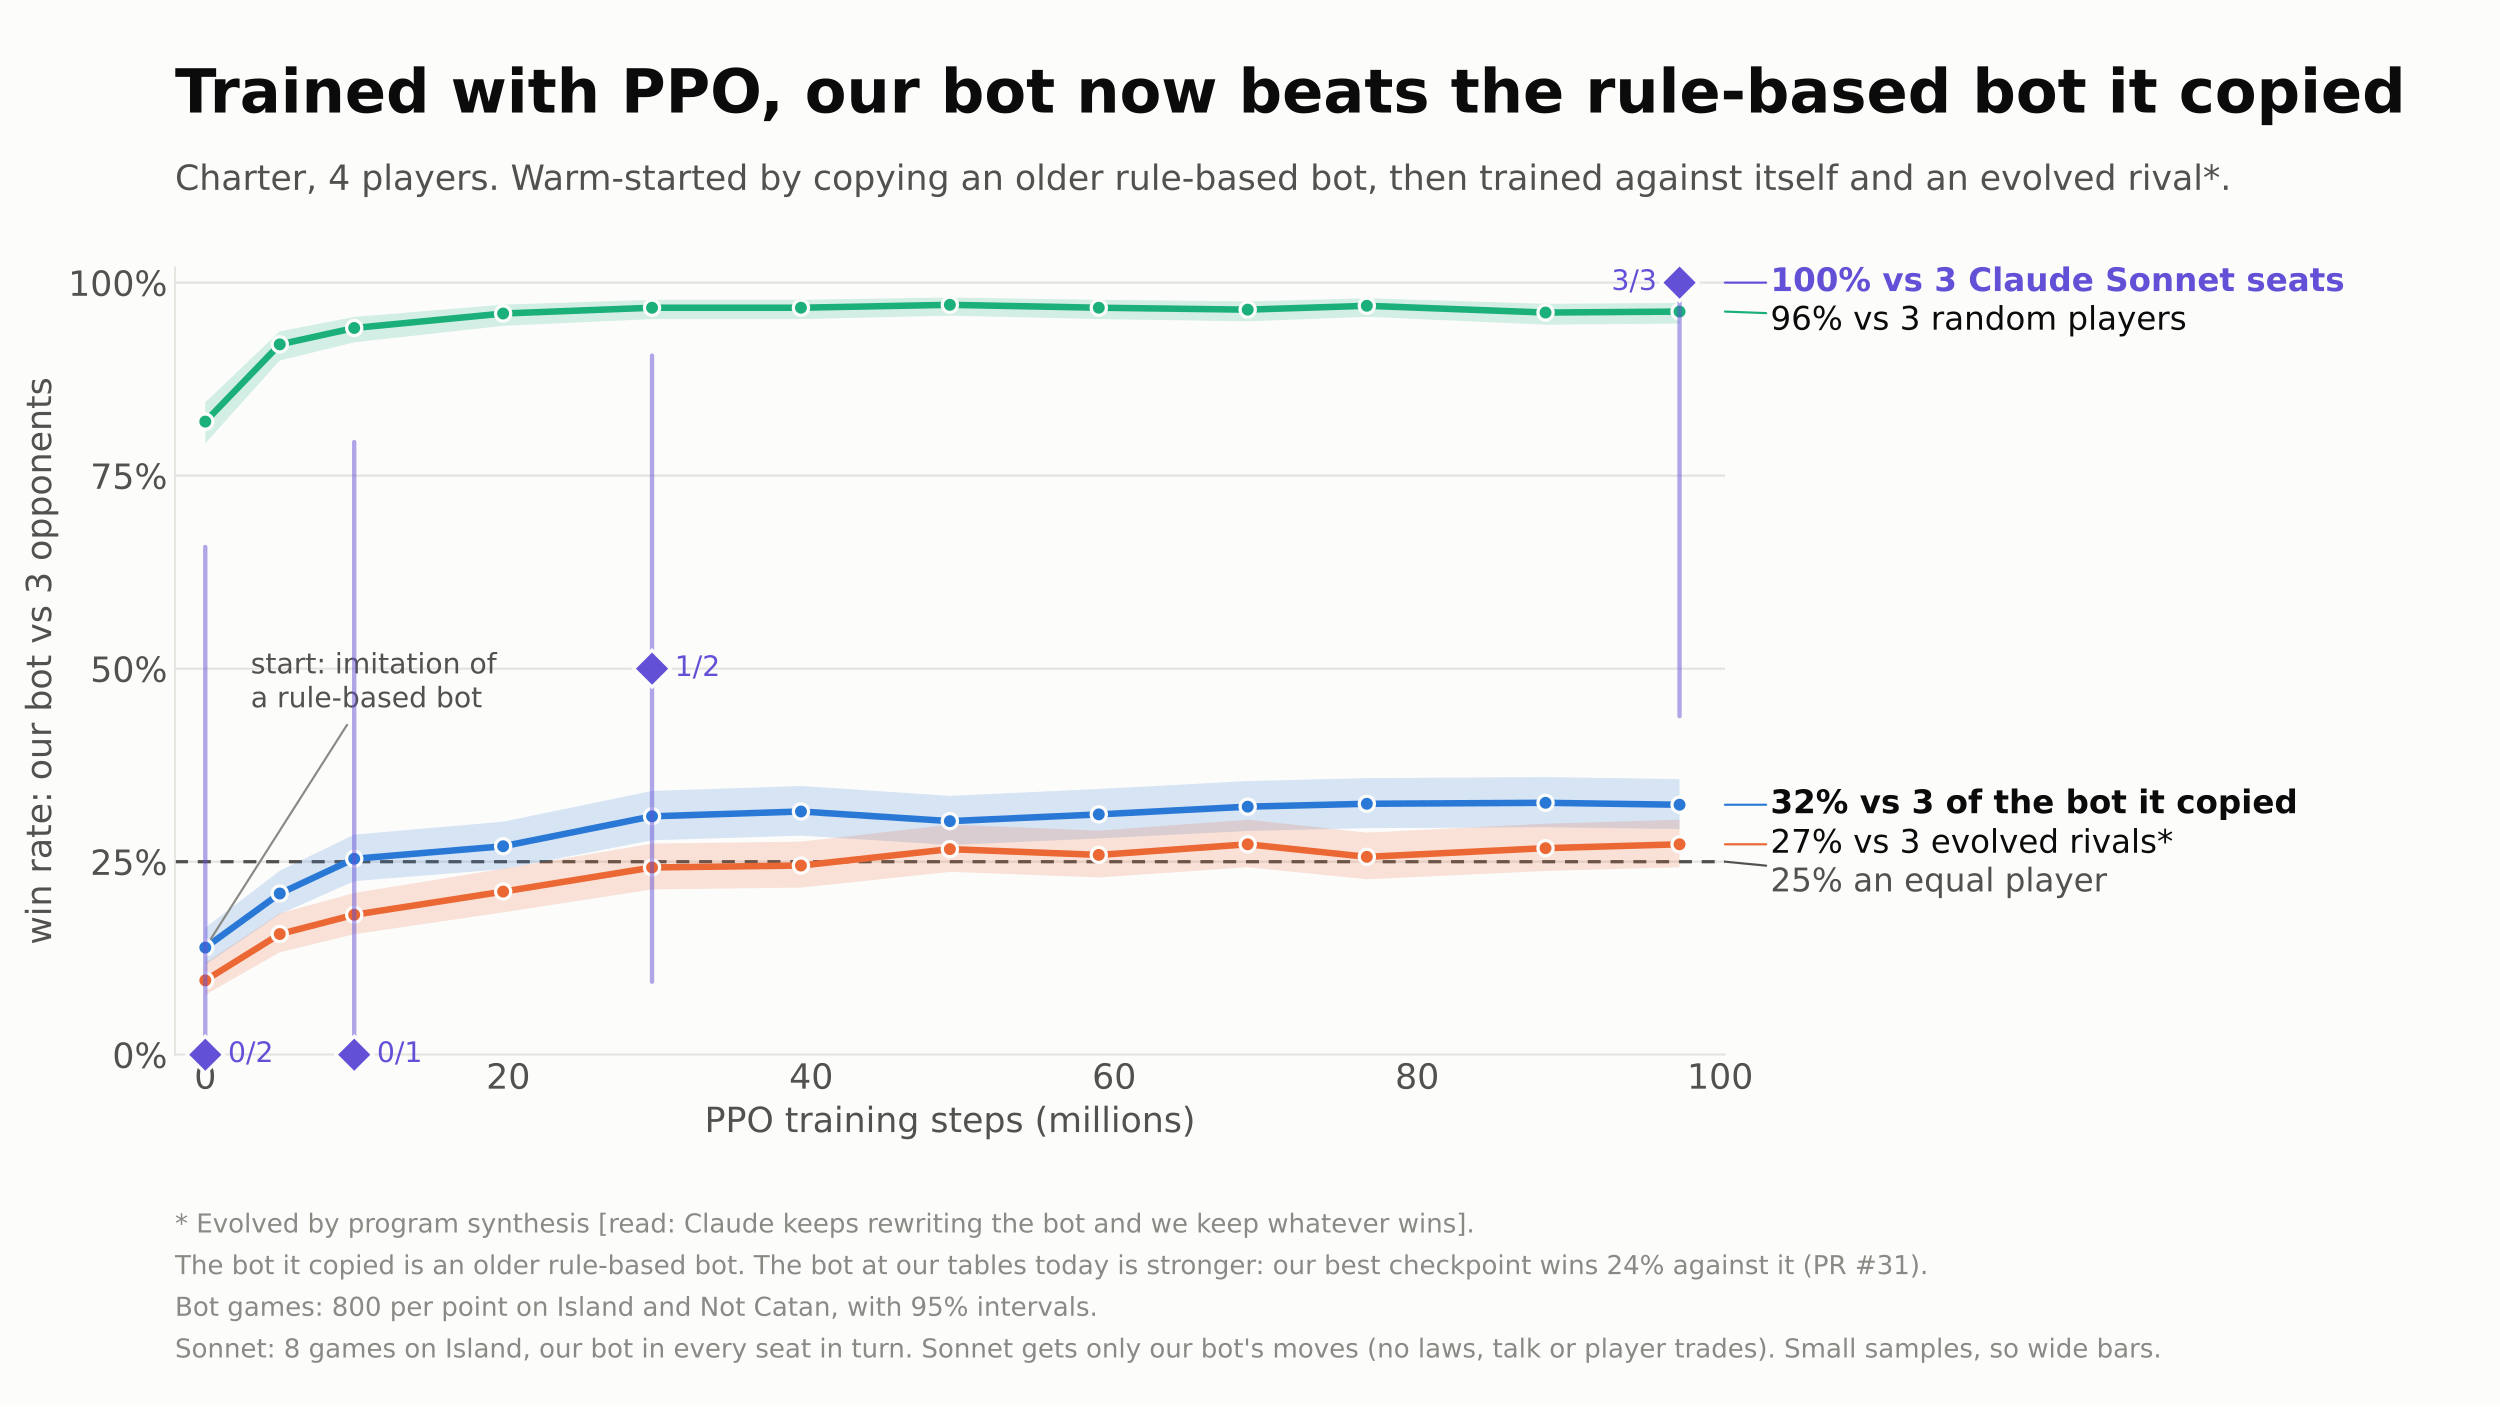
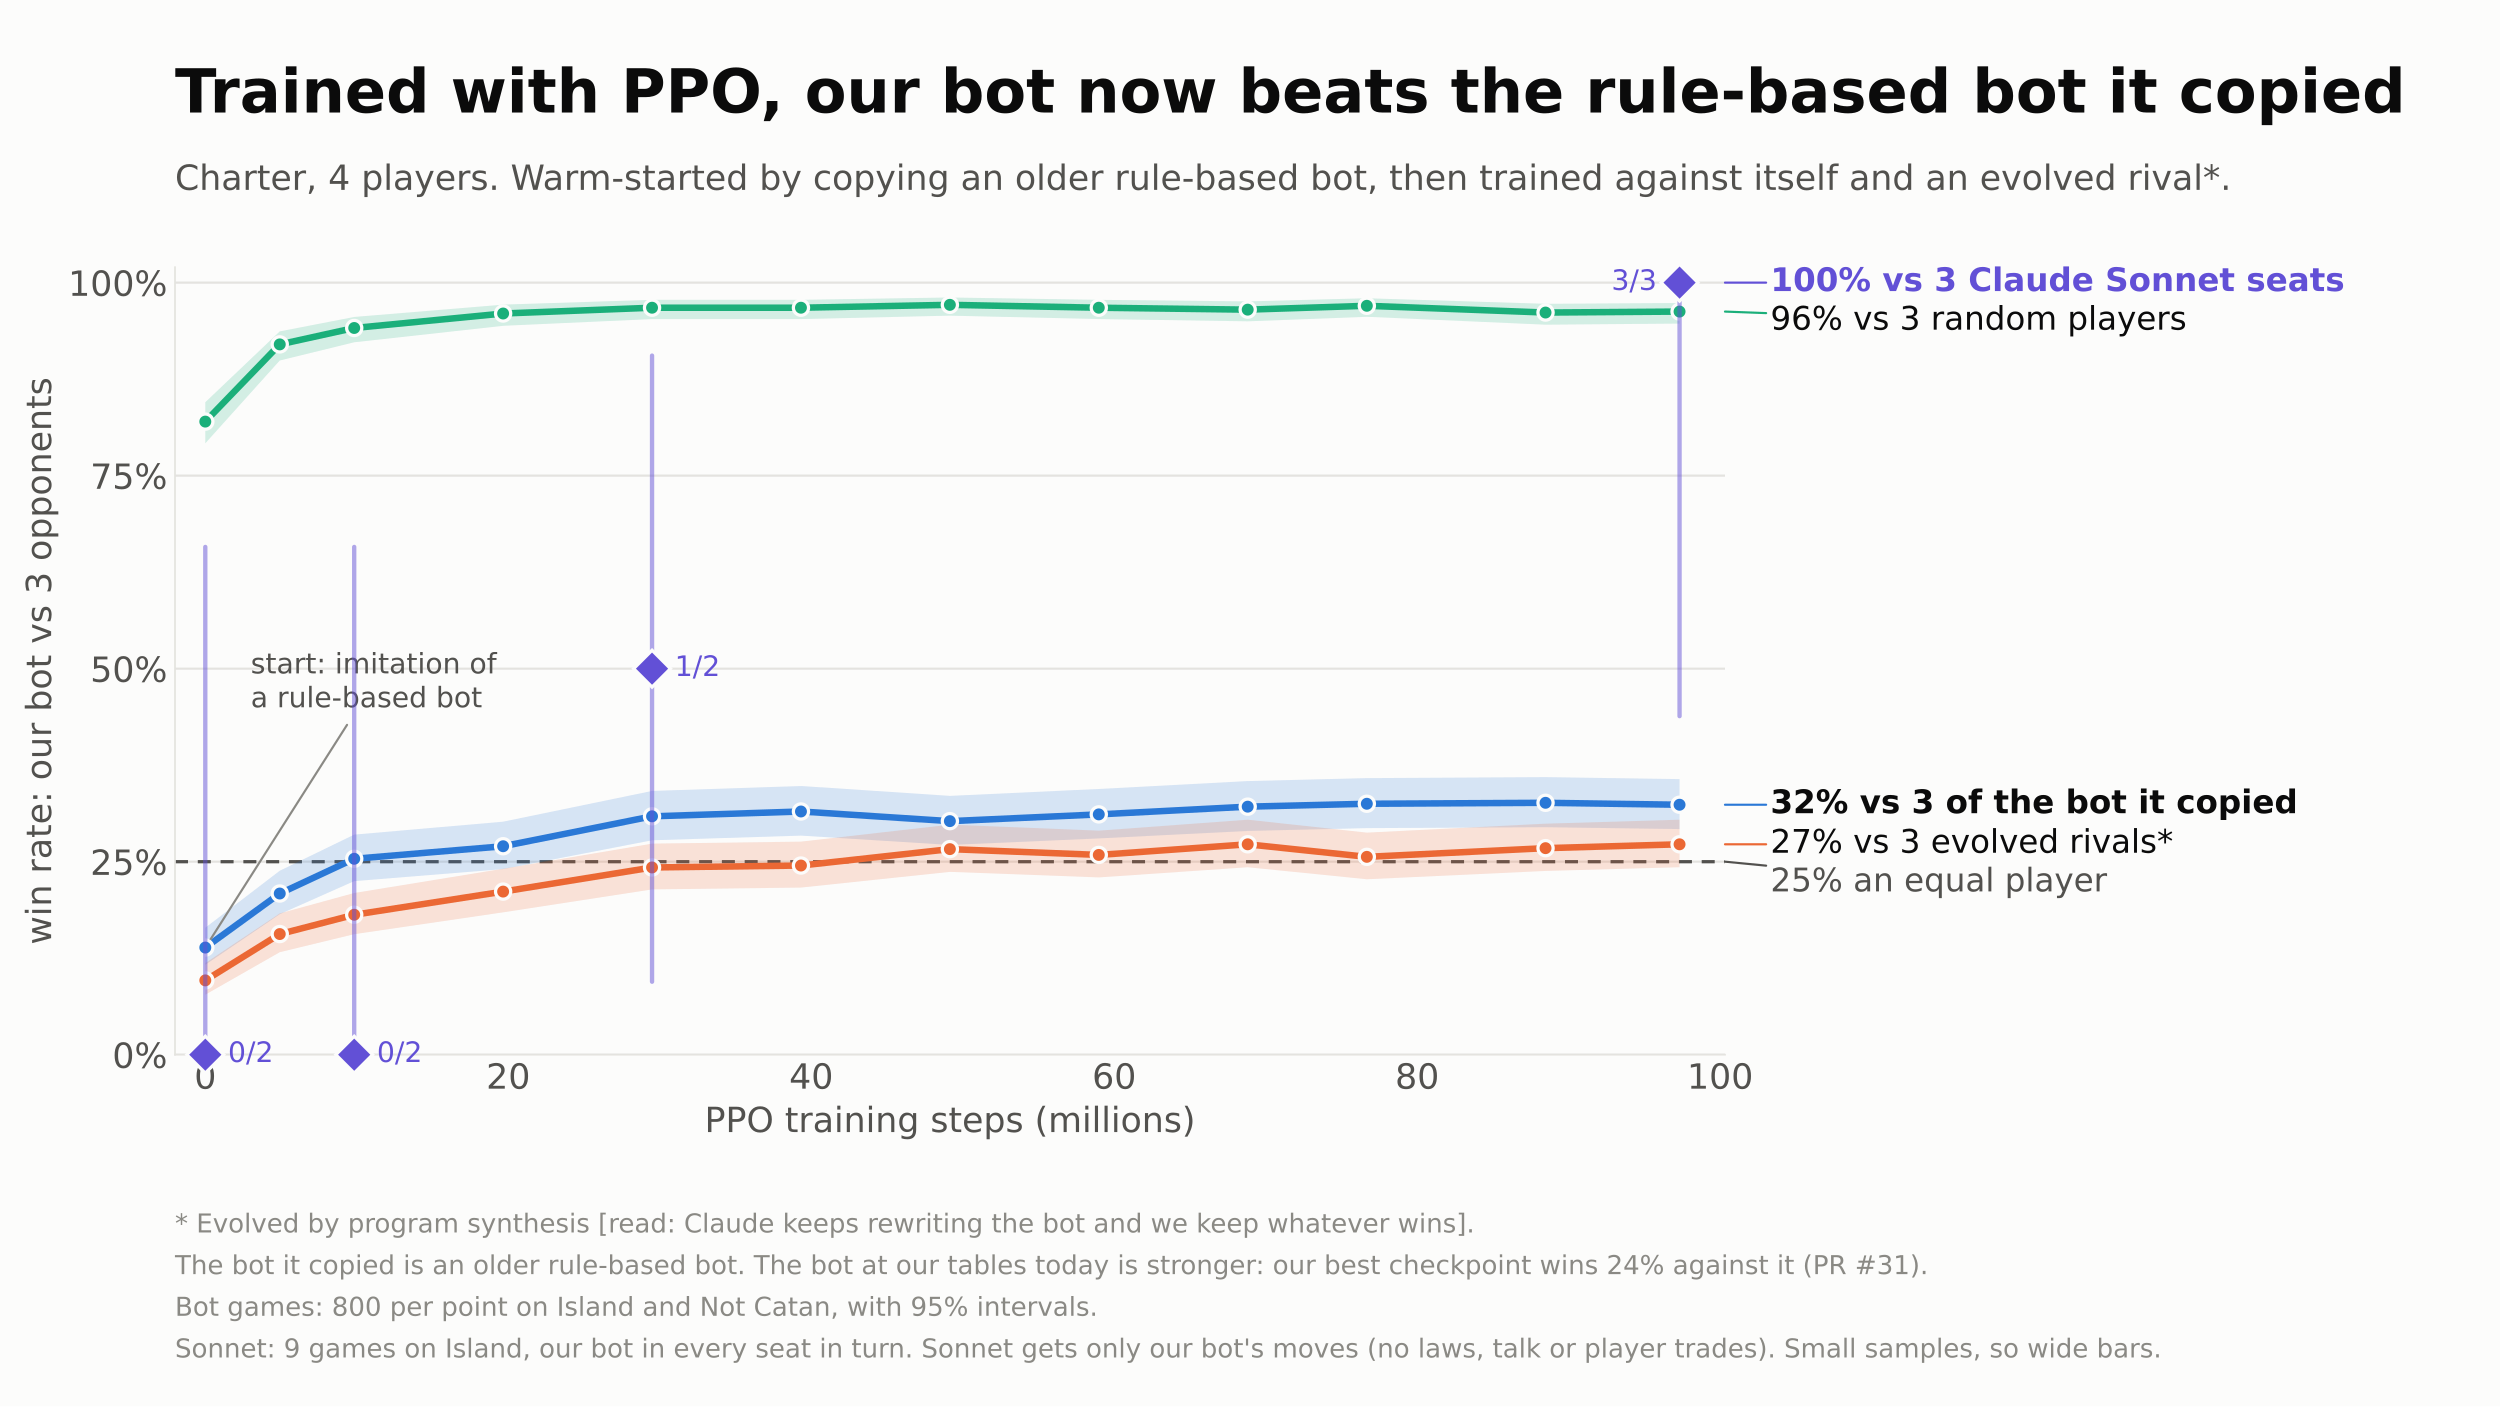
<svg xmlns="http://www.w3.org/2000/svg" xmlns:xlink="http://www.w3.org/1999/xlink" width="1152pt" height="648pt" viewBox="0 0 1152 648" version="1.1">
  <defs>
    <style type="text/css">*{stroke-linejoin: round; stroke-linecap: butt}</style>
  </defs>
  <g id="figure_1">
    <g id="patch_1">
      <path d="M 0 648  L 1152 648  L 1152 0  L 0 0  z " style="fill: #fcfcfb" />
    </g>
    <g id="axes_1">
      <g id="patch_2">
        <path d="M 80.64 486  L 794.88 486  L 794.88 123.12  L 80.64 123.12  z " style="fill: #fcfcfb" />
      </g>
      <g id="matplotlib.axis_1">
        <g id="xtick_1">
          <g id="line2d_1" />
          <g id="text_1">
            <text style="font-size: 16px; font-family: 'DejaVu Sans'; text-anchor: middle; fill: #52514e" x="94.601" y="501.656" transform="rotate(-0 94.60078 501.6562)">0</text>
          </g>
        </g>
        <g id="xtick_2">
          <g id="line2d_2" />
          <g id="text_2">
            <text style="font-size: 16px; font-family: 'DejaVu Sans'; text-anchor: middle; fill: #52514e" x="234.209" y="501.656" transform="rotate(-0 234.2085 501.6562)">20</text>
          </g>
        </g>
        <g id="xtick_3">
          <g id="line2d_3" />
          <g id="text_3">
            <text style="font-size: 16px; font-family: 'DejaVu Sans'; text-anchor: middle; fill: #52514e" x="373.816" y="501.656" transform="rotate(-0 373.8163 501.6562)">40</text>
          </g>
        </g>
        <g id="xtick_4">
          <g id="line2d_4" />
          <g id="text_4">
            <text style="font-size: 16px; font-family: 'DejaVu Sans'; text-anchor: middle; fill: #52514e" x="513.424" y="501.656" transform="rotate(-0 513.4241 501.6562)">60</text>
          </g>
        </g>
        <g id="xtick_5">
          <g id="line2d_5" />
          <g id="text_5">
            <text style="font-size: 16px; font-family: 'DejaVu Sans'; text-anchor: middle; fill: #52514e" x="653.032" y="501.656" transform="rotate(-0 653.0318 501.6562)">80</text>
          </g>
        </g>
        <g id="xtick_6">
          <g id="line2d_6" />
          <g id="text_6">
            <text style="font-size: 16px; font-family: 'DejaVu Sans'; text-anchor: middle; fill: #52514e" x="792.64" y="501.656" transform="rotate(-0 792.6396 501.6562)">100</text>
          </g>
        </g>
        <g id="text_7">
          <text style="font-size: 16px; font-family: 'DejaVu Sans'; text-anchor: middle; fill: #52514e" x="437.76" y="521.658" transform="rotate(-0 437.76 521.6575)">PPO training steps (millions)</text>
        </g>
      </g>
      <g id="matplotlib.axis_2">
        <g id="ytick_1">
          <g id="line2d_7">
-             <path d="M 80.64 486  L 794.88 486  " clip-path="url(#p520f664ef1)" style="fill: none; stroke: #e4e3df; stroke-linecap: square" />
+             <path d="M 80.64 486  L 794.88 486  " clip-path="url(#p7cca41aaae)" style="fill: none; stroke: #e4e3df; stroke-linecap: square" />
          </g>
          <g id="line2d_8" />
          <g id="text_8">
            <text style="font-size: 16px; font-family: 'DejaVu Sans'; text-anchor: end; fill: #52514e" x="77.14" y="492.078" transform="rotate(-0 77.14 492.0781)">0%</text>
          </g>
        </g>
        <g id="ytick_2">
          <g id="line2d_9">
-             <path d="M 80.64 397.059  L 794.88 397.059  " clip-path="url(#p520f664ef1)" style="fill: none; stroke: #e4e3df; stroke-linecap: square" />
+             <path d="M 80.64 397.059  L 794.88 397.059  " clip-path="url(#p7cca41aaae)" style="fill: none; stroke: #e4e3df; stroke-linecap: square" />
          </g>
          <g id="line2d_10" />
          <g id="text_9">
            <text style="font-size: 16px; font-family: 'DejaVu Sans'; text-anchor: end; fill: #52514e" x="77.14" y="403.137" transform="rotate(-0 77.14 403.1369)">25%</text>
          </g>
        </g>
        <g id="ytick_3">
          <g id="line2d_11">
-             <path d="M 80.64 308.118  L 794.88 308.118  " clip-path="url(#p520f664ef1)" style="fill: none; stroke: #e4e3df; stroke-linecap: square" />
+             <path d="M 80.64 308.118  L 794.88 308.118  " clip-path="url(#p7cca41aaae)" style="fill: none; stroke: #e4e3df; stroke-linecap: square" />
          </g>
          <g id="line2d_12" />
          <g id="text_10">
            <text style="font-size: 16px; font-family: 'DejaVu Sans'; text-anchor: end; fill: #52514e" x="77.14" y="314.196" transform="rotate(-0 77.14 314.1958)">50%</text>
          </g>
        </g>
        <g id="ytick_4">
          <g id="line2d_13">
-             <path d="M 80.64 219.176  L 794.88 219.176  " clip-path="url(#p520f664ef1)" style="fill: none; stroke: #e4e3df; stroke-linecap: square" />
+             <path d="M 80.64 219.176  L 794.88 219.176  " clip-path="url(#p7cca41aaae)" style="fill: none; stroke: #e4e3df; stroke-linecap: square" />
          </g>
          <g id="line2d_14" />
          <g id="text_11">
            <text style="font-size: 16px; font-family: 'DejaVu Sans'; text-anchor: end; fill: #52514e" x="77.14" y="225.255" transform="rotate(-0 77.14 225.2546)">75%</text>
          </g>
        </g>
        <g id="ytick_5">
          <g id="line2d_15">
-             <path d="M 80.64 130.235  L 794.88 130.235  " clip-path="url(#p520f664ef1)" style="fill: none; stroke: #e4e3df; stroke-linecap: square" />
+             <path d="M 80.64 130.235  L 794.88 130.235  " clip-path="url(#p7cca41aaae)" style="fill: none; stroke: #e4e3df; stroke-linecap: square" />
          </g>
          <g id="line2d_16" />
          <g id="text_12">
            <text style="font-size: 16px; font-family: 'DejaVu Sans'; text-anchor: end; fill: #52514e" x="77.14" y="136.313" transform="rotate(-0 77.14 136.3134)">100%</text>
          </g>
        </g>
        <g id="text_13">
          <text style="font-size: 16px; font-family: 'DejaVu Sans'; text-anchor: middle; fill: #52514e" x="23.554" y="304.56" transform="rotate(-90 23.55375 304.56)">win rate: our bot vs 3 opponents</text>
        </g>
      </g>
      <g id="line2d_17">
-         <path d="M 80.64 397.059  L 794.88 397.059  " clip-path="url(#p520f664ef1)" style="fill: none; stroke-dasharray: 6,4.5; stroke-dashoffset: 0; stroke: #52514e; stroke-width: 1.5" />
+         <path d="M 80.64 397.059  L 794.88 397.059  " clip-path="url(#p7cca41aaae)" style="fill: none; stroke-dasharray: 6,4.5; stroke-dashoffset: 0; stroke: #52514e; stroke-width: 1.5" />
      </g>
      <g id="FillBetweenPolyCollection_1">
        <defs>
-           <path id="m80e993be1d" d="M 94.601 -462.647  L 94.601 -443.719  L 128.911 -481.879  L 163.221 -490.281  L 231.841 -497.87  L 300.461 -500.975  L 369.081 -500.975  L 437.701 -502.548  L 506.321 -500.975  L 574.941 -499.934  L 629.837 -502.022  L 712.181 -498.384  L 773.939 -498.899  L 773.939 -508.375  L 773.939 -508.375  L 712.181 -508.006  L 629.837 -510.564  L 574.941 -509.111  L 506.321 -509.84  L 437.701 -510.922  L 369.081 -509.84  L 300.461 -509.84  L 231.841 -507.635  L 163.221 -501.945  L 128.911 -495.3  L 94.601 -462.647  z " />
-         </defs>
-         <g clip-path="url(#p520f664ef1)">
-           <use xlink:href="#m80e993be1d" x="0" y="648" style="fill: #1baf7a; fill-opacity: 0.18" />
+           <path id="m773bf67ae4" d="M 94.601 -462.647  L 94.601 -443.719  L 128.911 -481.879  L 163.221 -490.281  L 231.841 -497.87  L 300.461 -500.975  L 369.081 -500.975  L 437.701 -502.548  L 506.321 -500.975  L 574.941 -499.934  L 629.837 -502.022  L 712.181 -498.384  L 773.939 -498.899  L 773.939 -508.375  L 773.939 -508.375  L 712.181 -508.006  L 629.837 -510.564  L 574.941 -509.111  L 506.321 -509.84  L 437.701 -510.922  L 369.081 -509.84  L 300.461 -509.84  L 231.841 -507.635  L 163.221 -501.945  L 128.911 -495.3  L 94.601 -462.647  z " />
+         </defs>
+         <g clip-path="url(#p7cca41aaae)">
+           <use xlink:href="#m773bf67ae4" x="0" y="648" style="fill: #1baf7a; fill-opacity: 0.18" />
        </g>
      </g>
      <g id="FillBetweenPolyCollection_2">
        <defs>
-           <path id="ma8aad7db4c" d="M 94.601 -220.501  L 94.601 -203.453  L 128.911 -226.753  L 163.221 -241.983  L 231.841 -247.522  L 300.461 -260.801  L 369.081 -262.952  L 437.701 -258.652  L 506.321 -261.661  L 574.941 -265.105  L 629.837 -266.398  L 712.181 -266.829  L 773.939 -265.967  L 773.939 -288.99  L 773.939 -288.99  L 712.181 -289.898  L 629.837 -289.444  L 574.941 -288.082  L 506.321 -284.444  L 437.701 -281.257  L 369.081 -285.809  L 300.461 -283.534  L 231.841 -269.373  L 163.221 -263.405  L 128.911 -246.769  L 94.601 -220.501  z " />
-         </defs>
-         <g clip-path="url(#p520f664ef1)">
-           <use xlink:href="#ma8aad7db4c" x="0" y="648" style="fill: #2a78d6; fill-opacity: 0.18" />
+           <path id="m5f8aae32ba" d="M 94.601 -220.501  L 94.601 -203.453  L 128.911 -226.753  L 163.221 -241.983  L 231.841 -247.522  L 300.461 -260.801  L 369.081 -262.952  L 437.701 -258.652  L 506.321 -261.661  L 574.941 -265.105  L 629.837 -266.398  L 712.181 -266.829  L 773.939 -265.967  L 773.939 -288.99  L 773.939 -288.99  L 712.181 -289.898  L 629.837 -289.444  L 574.941 -288.082  L 506.321 -284.444  L 437.701 -281.257  L 369.081 -285.809  L 300.461 -283.534  L 231.841 -269.373  L 163.221 -263.405  L 128.911 -246.769  L 94.601 -220.501  z " />
+         </defs>
+         <g clip-path="url(#p7cca41aaae)">
+           <use xlink:href="#m5f8aae32ba" x="0" y="648" style="fill: #2a78d6; fill-opacity: 0.18" />
        </g>
      </g>
      <g id="FillBetweenPolyCollection_3">
        <defs>
-           <path id="m92c21bb47c" d="M 94.601 -204.215  L 94.601 -189.643  L 128.911 -209.224  L 163.221 -217.534  L 231.841 -227.595  L 300.461 -238.161  L 369.081 -239.009  L 437.701 -246.242  L 506.321 -243.685  L 574.941 -248.375  L 629.837 -242.834  L 712.181 -246.668  L 773.939 -248.375  L 773.939 -270.29  L 773.939 -270.29  L 712.181 -268.456  L 629.837 -264.324  L 574.941 -270.29  L 506.321 -265.243  L 437.701 -267.998  L 369.081 -260.182  L 300.461 -259.261  L 231.841 -247.697  L 163.221 -236.514  L 128.911 -227.122  L 94.601 -204.215  z " />
-         </defs>
-         <g clip-path="url(#p520f664ef1)">
-           <use xlink:href="#m92c21bb47c" x="0" y="648" style="fill: #eb6834; fill-opacity: 0.18" />
+           <path id="m97111e1642" d="M 94.601 -204.215  L 94.601 -189.643  L 128.911 -209.224  L 163.221 -217.534  L 231.841 -227.595  L 300.461 -238.161  L 369.081 -239.009  L 437.701 -246.242  L 506.321 -243.685  L 574.941 -248.375  L 629.837 -242.834  L 712.181 -246.668  L 773.939 -248.375  L 773.939 -270.29  L 773.939 -270.29  L 712.181 -268.456  L 629.837 -264.324  L 574.941 -270.29  L 506.321 -265.243  L 437.701 -267.998  L 369.081 -260.182  L 300.461 -259.261  L 231.841 -247.697  L 163.221 -236.514  L 128.911 -227.122  L 94.601 -204.215  z " />
+         </defs>
+         <g clip-path="url(#p7cca41aaae)">
+           <use xlink:href="#m97111e1642" x="0" y="648" style="fill: #eb6834; fill-opacity: 0.18" />
        </g>
      </g>
      <g id="patch_3">
        <path d="M 80.64 486  L 80.64 123.12  " style="fill: none; stroke: #e4e3df; stroke-width: 0.8; stroke-linejoin: miter; stroke-linecap: square" />
      </g>
      <g id="patch_4">
        <path d="M 80.64 486  L 794.88 486  " style="fill: none; stroke: #e4e3df; stroke-width: 0.8; stroke-linejoin: miter; stroke-linecap: square" />
      </g>
      <g id="line2d_18">
-         <path d="M 94.601 194.273  L 128.911 158.696  L 163.221 151.136  L 231.841 144.466  L 300.461 141.798  L 369.081 141.798  L 437.701 140.464  L 506.321 141.798  L 574.941 142.687  L 629.837 140.908  L 712.181 144.021  L 773.939 143.576  " clip-path="url(#p520f664ef1)" style="fill: none; stroke: #1baf7a; stroke-width: 3; stroke-linecap: round" />
+         <path d="M 94.601 194.273  L 128.911 158.696  L 163.221 151.136  L 231.841 144.466  L 300.461 141.798  L 369.081 141.798  L 437.701 140.464  L 506.321 141.798  L 574.941 142.687  L 629.837 140.908  L 712.181 144.021  L 773.939 143.576  " clip-path="url(#p7cca41aaae)" style="fill: none; stroke: #1baf7a; stroke-width: 3; stroke-linecap: round" />
      </g>
      <g id="line2d_19">
-         <path d="M 94.601 436.638  L 128.911 411.734  L 163.221 395.725  L 231.841 389.944  L 300.461 376.158  L 369.081 373.934  L 437.701 378.381  L 506.321 375.268  L 574.941 371.711  L 629.837 370.376  L 712.181 369.932  L 773.939 370.821  " clip-path="url(#p520f664ef1)" style="fill: none; stroke: #2a78d6; stroke-width: 3; stroke-linecap: round" />
+         <path d="M 94.601 436.638  L 128.911 411.734  L 163.221 395.725  L 231.841 389.944  L 300.461 376.158  L 369.081 373.934  L 437.701 378.381  L 506.321 375.268  L 574.941 371.711  L 629.837 370.376  L 712.181 369.932  L 773.939 370.821  " clip-path="url(#p7cca41aaae)" style="fill: none; stroke: #2a78d6; stroke-width: 3; stroke-linecap: round" />
      </g>
      <g id="line2d_20">
-         <path d="M 94.601 451.758  L 128.911 430.412  L 163.221 421.518  L 231.841 410.845  L 300.461 399.727  L 369.081 398.838  L 437.701 391.278  L 506.321 393.946  L 574.941 389.054  L 629.837 394.835  L 712.181 390.833  L 773.939 389.054  " clip-path="url(#p520f664ef1)" style="fill: none; stroke: #eb6834; stroke-width: 3; stroke-linecap: round" />
+         <path d="M 94.601 451.758  L 128.911 430.412  L 163.221 421.518  L 231.841 410.845  L 300.461 399.727  L 369.081 398.838  L 437.701 391.278  L 506.321 393.946  L 574.941 389.054  L 629.837 394.835  L 712.181 390.833  L 773.939 389.054  " clip-path="url(#p7cca41aaae)" style="fill: none; stroke: #eb6834; stroke-width: 3; stroke-linecap: round" />
      </g>
      <g id="patch_5">
        <path d="M 813.823 130.235  Q 804.352 130.235 794.88 130.235  " style="fill: none; stroke: #6250d6; stroke-linecap: round" />
      </g>
      <g id="text_14">
        <text style="font-weight: 700; font-size: 15px; font-family: 'DejaVu Sans'; text-anchor: start; fill: #6250d6" x="815.821" y="134.132" transform="rotate(-0 815.8212 134.1324)">100%  vs 3 Claude Sonnet seats</text>
      </g>
      <g id="patch_6">
        <path d="M 813.825 144.283  Q 804.352 143.93 794.88 143.576  " style="fill: none; stroke: #1baf7a; stroke-linecap: round" />
      </g>
      <g id="text_15">
        <text style="font-size: 15px; font-family: 'DejaVu Sans'; text-anchor: start; fill: #0b0b0b" x="815.821" y="151.921" transform="rotate(-0 815.8212 151.9206)">96%  vs 3 random players</text>
      </g>
      <g id="patch_7">
        <path d="M 813.819 370.821  Q 804.35 370.821 794.88 370.821  " style="fill: none; stroke: #2a78d6; stroke-linecap: round" />
      </g>
      <g id="text_16">
        <text style="font-weight: 700; font-size: 15px; font-family: 'DejaVu Sans'; text-anchor: start; fill: #0b0b0b" x="815.821" y="374.718" transform="rotate(-0 815.8212 374.7182)">32%  vs 3 of the bot it copied</text>
      </g>
      <g id="patch_8">
        <path d="M 813.823 389.054  Q 804.351 389.054 794.88 389.054  " style="fill: none; stroke: #eb6834; stroke-linecap: round" />
      </g>
      <g id="text_17">
        <text style="font-size: 15px; font-family: 'DejaVu Sans'; text-anchor: start; fill: #0b0b0b" x="815.821" y="392.951" transform="rotate(-0 815.8212 392.9512)">27%  vs 3 evolved rivals*</text>
      </g>
      <g id="patch_9">
        <path d="M 813.823 398.896  Q 804.352 397.977 794.88 397.059  " style="fill: none; stroke: #52514e; stroke-linecap: round" />
      </g>
      <g id="text_18">
        <text style="font-size: 15px; font-family: 'DejaVu Sans'; text-anchor: start; fill: #52514e" x="815.821" y="410.739" transform="rotate(-0 815.8212 410.7394)">25%  an equal player</text>
      </g>
      <g id="patch_10">
        <path d="M 159.913 334.018  Q 127.794 384.484 95.675 434.95  " style="fill: none; stroke: #8a8984; stroke-linecap: round" />
      </g>
      <g id="text_19">
        <text style="font-size: 13px; font-family: 'DejaVu Sans'; fill: #52514e" transform="translate(115.5419 310.3023)">start: imitation of</text>
        <text style="font-size: 13px; font-family: 'DejaVu Sans'; fill: #52514e" transform="translate(115.5419 325.9059)">a rule-based bot</text>
      </g>
      <g id="line2d_21">
        <defs>
-           <path id="mec7f2d7337" d="M 0 3.5  C 0.928 3.5 1.819 3.131 2.475 2.475  C 3.131 1.819 3.5 0.928 3.5 0  C 3.5 -0.928 3.131 -1.819 2.475 -2.475  C 1.819 -3.131 0.928 -3.5 0 -3.5  C -0.928 -3.5 -1.819 -3.131 -2.475 -2.475  C -3.131 -1.819 -3.5 -0.928 -3.5 0  C -3.5 0.928 -3.131 1.819 -2.475 2.475  C -1.819 3.131 -0.928 3.5 0 3.5  z " style="stroke: #fcfcfb; stroke-width: 1.5" />
-         </defs>
-         <g clip-path="url(#p520f664ef1)">
-           <use xlink:href="#mec7f2d7337" x="94.601" y="194.273" style="fill: #1baf7a; stroke: #fcfcfb; stroke-width: 1.5" />
-           <use xlink:href="#mec7f2d7337" x="128.911" y="158.696" style="fill: #1baf7a; stroke: #fcfcfb; stroke-width: 1.5" />
-           <use xlink:href="#mec7f2d7337" x="163.221" y="151.136" style="fill: #1baf7a; stroke: #fcfcfb; stroke-width: 1.5" />
-           <use xlink:href="#mec7f2d7337" x="231.841" y="144.466" style="fill: #1baf7a; stroke: #fcfcfb; stroke-width: 1.5" />
-           <use xlink:href="#mec7f2d7337" x="300.461" y="141.798" style="fill: #1baf7a; stroke: #fcfcfb; stroke-width: 1.5" />
-           <use xlink:href="#mec7f2d7337" x="369.081" y="141.798" style="fill: #1baf7a; stroke: #fcfcfb; stroke-width: 1.5" />
-           <use xlink:href="#mec7f2d7337" x="437.701" y="140.464" style="fill: #1baf7a; stroke: #fcfcfb; stroke-width: 1.5" />
-           <use xlink:href="#mec7f2d7337" x="506.321" y="141.798" style="fill: #1baf7a; stroke: #fcfcfb; stroke-width: 1.5" />
-           <use xlink:href="#mec7f2d7337" x="574.941" y="142.687" style="fill: #1baf7a; stroke: #fcfcfb; stroke-width: 1.5" />
-           <use xlink:href="#mec7f2d7337" x="629.837" y="140.908" style="fill: #1baf7a; stroke: #fcfcfb; stroke-width: 1.5" />
-           <use xlink:href="#mec7f2d7337" x="712.181" y="144.021" style="fill: #1baf7a; stroke: #fcfcfb; stroke-width: 1.5" />
-           <use xlink:href="#mec7f2d7337" x="773.939" y="143.576" style="fill: #1baf7a; stroke: #fcfcfb; stroke-width: 1.5" />
+           <path id="m93f3c4c732" d="M 0 3.5  C 0.928 3.5 1.819 3.131 2.475 2.475  C 3.131 1.819 3.5 0.928 3.5 0  C 3.5 -0.928 3.131 -1.819 2.475 -2.475  C 1.819 -3.131 0.928 -3.5 0 -3.5  C -0.928 -3.5 -1.819 -3.131 -2.475 -2.475  C -3.131 -1.819 -3.5 -0.928 -3.5 0  C -3.5 0.928 -3.131 1.819 -2.475 2.475  C -1.819 3.131 -0.928 3.5 0 3.5  z " style="stroke: #fcfcfb; stroke-width: 1.5" />
+         </defs>
+         <g clip-path="url(#p7cca41aaae)">
+           <use xlink:href="#m93f3c4c732" x="94.601" y="194.273" style="fill: #1baf7a; stroke: #fcfcfb; stroke-width: 1.5" />
+           <use xlink:href="#m93f3c4c732" x="128.911" y="158.696" style="fill: #1baf7a; stroke: #fcfcfb; stroke-width: 1.5" />
+           <use xlink:href="#m93f3c4c732" x="163.221" y="151.136" style="fill: #1baf7a; stroke: #fcfcfb; stroke-width: 1.5" />
+           <use xlink:href="#m93f3c4c732" x="231.841" y="144.466" style="fill: #1baf7a; stroke: #fcfcfb; stroke-width: 1.5" />
+           <use xlink:href="#m93f3c4c732" x="300.461" y="141.798" style="fill: #1baf7a; stroke: #fcfcfb; stroke-width: 1.5" />
+           <use xlink:href="#m93f3c4c732" x="369.081" y="141.798" style="fill: #1baf7a; stroke: #fcfcfb; stroke-width: 1.5" />
+           <use xlink:href="#m93f3c4c732" x="437.701" y="140.464" style="fill: #1baf7a; stroke: #fcfcfb; stroke-width: 1.5" />
+           <use xlink:href="#m93f3c4c732" x="506.321" y="141.798" style="fill: #1baf7a; stroke: #fcfcfb; stroke-width: 1.5" />
+           <use xlink:href="#m93f3c4c732" x="574.941" y="142.687" style="fill: #1baf7a; stroke: #fcfcfb; stroke-width: 1.5" />
+           <use xlink:href="#m93f3c4c732" x="629.837" y="140.908" style="fill: #1baf7a; stroke: #fcfcfb; stroke-width: 1.5" />
+           <use xlink:href="#m93f3c4c732" x="712.181" y="144.021" style="fill: #1baf7a; stroke: #fcfcfb; stroke-width: 1.5" />
+           <use xlink:href="#m93f3c4c732" x="773.939" y="143.576" style="fill: #1baf7a; stroke: #fcfcfb; stroke-width: 1.5" />
        </g>
      </g>
      <g id="line2d_22">
        <defs>
-           <path id="m12b01c1979" d="M 0 3.5  C 0.928 3.5 1.819 3.131 2.475 2.475  C 3.131 1.819 3.5 0.928 3.5 0  C 3.5 -0.928 3.131 -1.819 2.475 -2.475  C 1.819 -3.131 0.928 -3.5 0 -3.5  C -0.928 -3.5 -1.819 -3.131 -2.475 -2.475  C -3.131 -1.819 -3.5 -0.928 -3.5 0  C -3.5 0.928 -3.131 1.819 -2.475 2.475  C -1.819 3.131 -0.928 3.5 0 3.5  z " style="stroke: #fcfcfb; stroke-width: 1.5" />
-         </defs>
-         <g clip-path="url(#p520f664ef1)">
-           <use xlink:href="#m12b01c1979" x="94.601" y="436.638" style="fill: #2a78d6; stroke: #fcfcfb; stroke-width: 1.5" />
-           <use xlink:href="#m12b01c1979" x="128.911" y="411.734" style="fill: #2a78d6; stroke: #fcfcfb; stroke-width: 1.5" />
-           <use xlink:href="#m12b01c1979" x="163.221" y="395.725" style="fill: #2a78d6; stroke: #fcfcfb; stroke-width: 1.5" />
-           <use xlink:href="#m12b01c1979" x="231.841" y="389.944" style="fill: #2a78d6; stroke: #fcfcfb; stroke-width: 1.5" />
-           <use xlink:href="#m12b01c1979" x="300.461" y="376.158" style="fill: #2a78d6; stroke: #fcfcfb; stroke-width: 1.5" />
-           <use xlink:href="#m12b01c1979" x="369.081" y="373.934" style="fill: #2a78d6; stroke: #fcfcfb; stroke-width: 1.5" />
-           <use xlink:href="#m12b01c1979" x="437.701" y="378.381" style="fill: #2a78d6; stroke: #fcfcfb; stroke-width: 1.5" />
-           <use xlink:href="#m12b01c1979" x="506.321" y="375.268" style="fill: #2a78d6; stroke: #fcfcfb; stroke-width: 1.5" />
-           <use xlink:href="#m12b01c1979" x="574.941" y="371.711" style="fill: #2a78d6; stroke: #fcfcfb; stroke-width: 1.5" />
-           <use xlink:href="#m12b01c1979" x="629.837" y="370.376" style="fill: #2a78d6; stroke: #fcfcfb; stroke-width: 1.5" />
-           <use xlink:href="#m12b01c1979" x="712.181" y="369.932" style="fill: #2a78d6; stroke: #fcfcfb; stroke-width: 1.5" />
-           <use xlink:href="#m12b01c1979" x="773.939" y="370.821" style="fill: #2a78d6; stroke: #fcfcfb; stroke-width: 1.5" />
+           <path id="mf22aa68ef9" d="M 0 3.5  C 0.928 3.5 1.819 3.131 2.475 2.475  C 3.131 1.819 3.5 0.928 3.5 0  C 3.5 -0.928 3.131 -1.819 2.475 -2.475  C 1.819 -3.131 0.928 -3.5 0 -3.5  C -0.928 -3.5 -1.819 -3.131 -2.475 -2.475  C -3.131 -1.819 -3.5 -0.928 -3.5 0  C -3.5 0.928 -3.131 1.819 -2.475 2.475  C -1.819 3.131 -0.928 3.5 0 3.5  z " style="stroke: #fcfcfb; stroke-width: 1.5" />
+         </defs>
+         <g clip-path="url(#p7cca41aaae)">
+           <use xlink:href="#mf22aa68ef9" x="94.601" y="436.638" style="fill: #2a78d6; stroke: #fcfcfb; stroke-width: 1.5" />
+           <use xlink:href="#mf22aa68ef9" x="128.911" y="411.734" style="fill: #2a78d6; stroke: #fcfcfb; stroke-width: 1.5" />
+           <use xlink:href="#mf22aa68ef9" x="163.221" y="395.725" style="fill: #2a78d6; stroke: #fcfcfb; stroke-width: 1.5" />
+           <use xlink:href="#mf22aa68ef9" x="231.841" y="389.944" style="fill: #2a78d6; stroke: #fcfcfb; stroke-width: 1.5" />
+           <use xlink:href="#mf22aa68ef9" x="300.461" y="376.158" style="fill: #2a78d6; stroke: #fcfcfb; stroke-width: 1.5" />
+           <use xlink:href="#mf22aa68ef9" x="369.081" y="373.934" style="fill: #2a78d6; stroke: #fcfcfb; stroke-width: 1.5" />
+           <use xlink:href="#mf22aa68ef9" x="437.701" y="378.381" style="fill: #2a78d6; stroke: #fcfcfb; stroke-width: 1.5" />
+           <use xlink:href="#mf22aa68ef9" x="506.321" y="375.268" style="fill: #2a78d6; stroke: #fcfcfb; stroke-width: 1.5" />
+           <use xlink:href="#mf22aa68ef9" x="574.941" y="371.711" style="fill: #2a78d6; stroke: #fcfcfb; stroke-width: 1.5" />
+           <use xlink:href="#mf22aa68ef9" x="629.837" y="370.376" style="fill: #2a78d6; stroke: #fcfcfb; stroke-width: 1.5" />
+           <use xlink:href="#mf22aa68ef9" x="712.181" y="369.932" style="fill: #2a78d6; stroke: #fcfcfb; stroke-width: 1.5" />
+           <use xlink:href="#mf22aa68ef9" x="773.939" y="370.821" style="fill: #2a78d6; stroke: #fcfcfb; stroke-width: 1.5" />
        </g>
      </g>
      <g id="line2d_23">
        <defs>
-           <path id="m581897e23e" d="M 0 3.5  C 0.928 3.5 1.819 3.131 2.475 2.475  C 3.131 1.819 3.5 0.928 3.5 0  C 3.5 -0.928 3.131 -1.819 2.475 -2.475  C 1.819 -3.131 0.928 -3.5 0 -3.5  C -0.928 -3.5 -1.819 -3.131 -2.475 -2.475  C -3.131 -1.819 -3.5 -0.928 -3.5 0  C -3.5 0.928 -3.131 1.819 -2.475 2.475  C -1.819 3.131 -0.928 3.5 0 3.5  z " style="stroke: #fcfcfb; stroke-width: 1.5" />
-         </defs>
-         <g clip-path="url(#p520f664ef1)">
-           <use xlink:href="#m581897e23e" x="94.601" y="451.758" style="fill: #eb6834; stroke: #fcfcfb; stroke-width: 1.5" />
-           <use xlink:href="#m581897e23e" x="128.911" y="430.412" style="fill: #eb6834; stroke: #fcfcfb; stroke-width: 1.5" />
-           <use xlink:href="#m581897e23e" x="163.221" y="421.518" style="fill: #eb6834; stroke: #fcfcfb; stroke-width: 1.5" />
-           <use xlink:href="#m581897e23e" x="231.841" y="410.845" style="fill: #eb6834; stroke: #fcfcfb; stroke-width: 1.5" />
-           <use xlink:href="#m581897e23e" x="300.461" y="399.727" style="fill: #eb6834; stroke: #fcfcfb; stroke-width: 1.5" />
-           <use xlink:href="#m581897e23e" x="369.081" y="398.838" style="fill: #eb6834; stroke: #fcfcfb; stroke-width: 1.5" />
-           <use xlink:href="#m581897e23e" x="437.701" y="391.278" style="fill: #eb6834; stroke: #fcfcfb; stroke-width: 1.5" />
-           <use xlink:href="#m581897e23e" x="506.321" y="393.946" style="fill: #eb6834; stroke: #fcfcfb; stroke-width: 1.5" />
-           <use xlink:href="#m581897e23e" x="574.941" y="389.054" style="fill: #eb6834; stroke: #fcfcfb; stroke-width: 1.5" />
-           <use xlink:href="#m581897e23e" x="629.837" y="394.835" style="fill: #eb6834; stroke: #fcfcfb; stroke-width: 1.5" />
-           <use xlink:href="#m581897e23e" x="712.181" y="390.833" style="fill: #eb6834; stroke: #fcfcfb; stroke-width: 1.5" />
-           <use xlink:href="#m581897e23e" x="773.939" y="389.054" style="fill: #eb6834; stroke: #fcfcfb; stroke-width: 1.5" />
+           <path id="mda7b07a4c7" d="M 0 3.5  C 0.928 3.5 1.819 3.131 2.475 2.475  C 3.131 1.819 3.5 0.928 3.5 0  C 3.5 -0.928 3.131 -1.819 2.475 -2.475  C 1.819 -3.131 0.928 -3.5 0 -3.5  C -0.928 -3.5 -1.819 -3.131 -2.475 -2.475  C -3.131 -1.819 -3.5 -0.928 -3.5 0  C -3.5 0.928 -3.131 1.819 -2.475 2.475  C -1.819 3.131 -0.928 3.5 0 3.5  z " style="stroke: #fcfcfb; stroke-width: 1.5" />
+         </defs>
+         <g clip-path="url(#p7cca41aaae)">
+           <use xlink:href="#mda7b07a4c7" x="94.601" y="451.758" style="fill: #eb6834; stroke: #fcfcfb; stroke-width: 1.5" />
+           <use xlink:href="#mda7b07a4c7" x="128.911" y="430.412" style="fill: #eb6834; stroke: #fcfcfb; stroke-width: 1.5" />
+           <use xlink:href="#mda7b07a4c7" x="163.221" y="421.518" style="fill: #eb6834; stroke: #fcfcfb; stroke-width: 1.5" />
+           <use xlink:href="#mda7b07a4c7" x="231.841" y="410.845" style="fill: #eb6834; stroke: #fcfcfb; stroke-width: 1.5" />
+           <use xlink:href="#mda7b07a4c7" x="300.461" y="399.727" style="fill: #eb6834; stroke: #fcfcfb; stroke-width: 1.5" />
+           <use xlink:href="#mda7b07a4c7" x="369.081" y="398.838" style="fill: #eb6834; stroke: #fcfcfb; stroke-width: 1.5" />
+           <use xlink:href="#mda7b07a4c7" x="437.701" y="391.278" style="fill: #eb6834; stroke: #fcfcfb; stroke-width: 1.5" />
+           <use xlink:href="#mda7b07a4c7" x="506.321" y="393.946" style="fill: #eb6834; stroke: #fcfcfb; stroke-width: 1.5" />
+           <use xlink:href="#mda7b07a4c7" x="574.941" y="389.054" style="fill: #eb6834; stroke: #fcfcfb; stroke-width: 1.5" />
+           <use xlink:href="#mda7b07a4c7" x="629.837" y="394.835" style="fill: #eb6834; stroke: #fcfcfb; stroke-width: 1.5" />
+           <use xlink:href="#mda7b07a4c7" x="712.181" y="390.833" style="fill: #eb6834; stroke: #fcfcfb; stroke-width: 1.5" />
+           <use xlink:href="#mda7b07a4c7" x="773.939" y="389.054" style="fill: #eb6834; stroke: #fcfcfb; stroke-width: 1.5" />
        </g>
      </g>
      <g id="line2d_24">
-         <path d="M 94.601 486  L 94.601 252.039  " clip-path="url(#p520f664ef1)" style="fill: none; stroke: #6250d6; stroke-opacity: 0.5; stroke-width: 2; stroke-linecap: round" />
+         <path d="M 94.601 486  L 94.601 252.039  " clip-path="url(#p7cca41aaae)" style="fill: none; stroke: #6250d6; stroke-opacity: 0.5; stroke-width: 2; stroke-linecap: round" />
      </g>
      <g id="line2d_25">
-         <path d="M 163.221 486  L 163.221 203.716  " clip-path="url(#p520f664ef1)" style="fill: none; stroke: #6250d6; stroke-opacity: 0.5; stroke-width: 2; stroke-linecap: round" />
+         <path d="M 163.221 486  L 163.221 252.039  " clip-path="url(#p7cca41aaae)" style="fill: none; stroke: #6250d6; stroke-opacity: 0.5; stroke-width: 2; stroke-linecap: round" />
      </g>
      <g id="line2d_26">
-         <path d="M 300.461 452.37  L 300.461 163.865  " clip-path="url(#p520f664ef1)" style="fill: none; stroke: #6250d6; stroke-opacity: 0.5; stroke-width: 2; stroke-linecap: round" />
+         <path d="M 300.461 452.37  L 300.461 163.865  " clip-path="url(#p7cca41aaae)" style="fill: none; stroke: #6250d6; stroke-opacity: 0.5; stroke-width: 2; stroke-linecap: round" />
      </g>
      <g id="line2d_27">
-         <path d="M 773.939 329.999  L 773.939 130.235  " clip-path="url(#p520f664ef1)" style="fill: none; stroke: #6250d6; stroke-opacity: 0.5; stroke-width: 2; stroke-linecap: round" />
+         <path d="M 773.939 329.999  L 773.939 130.235  " clip-path="url(#p7cca41aaae)" style="fill: none; stroke: #6250d6; stroke-opacity: 0.5; stroke-width: 2; stroke-linecap: round" />
      </g>
      <g id="line2d_28">
        <defs>
-           <path id="m71a96cb549" d="M -0 8.485  L 8.485 0  L 0 -8.485  L -8.485 -0  z " style="stroke: #fcfcfb; stroke-width: 1.5; stroke-linejoin: miter" />
+           <path id="m5b28cb7a95" d="M -0 8.485  L 8.485 0  L 0 -8.485  L -8.485 -0  z " style="stroke: #fcfcfb; stroke-width: 1.5; stroke-linejoin: miter" />
        </defs>
        <g>
-           <use xlink:href="#m71a96cb549" x="94.601" y="486" style="fill: #6250d6; stroke: #fcfcfb; stroke-width: 1.5; stroke-linejoin: miter" />
+           <use xlink:href="#m5b28cb7a95" x="94.601" y="486" style="fill: #6250d6; stroke: #fcfcfb; stroke-width: 1.5; stroke-linejoin: miter" />
        </g>
      </g>
      <g id="text_20">
        <text style="font-size: 13px; font-family: 'DejaVu Sans'; text-anchor: start; fill: #6250d6" x="105.071" y="489.377" transform="rotate(-0 105.0714 489.377)">0/2</text>
      </g>
      <g id="line2d_29">
        <g>
-           <use xlink:href="#m71a96cb549" x="163.221" y="486" style="fill: #6250d6; stroke: #fcfcfb; stroke-width: 1.5; stroke-linejoin: miter" />
+           <use xlink:href="#m5b28cb7a95" x="163.221" y="486" style="fill: #6250d6; stroke: #fcfcfb; stroke-width: 1.5; stroke-linejoin: miter" />
        </g>
      </g>
      <g id="text_21">
-         <text style="font-size: 13px; font-family: 'DejaVu Sans'; text-anchor: start; fill: #6250d6" x="173.691" y="489.377" transform="rotate(-0 173.6914 489.377)">0/1</text>
+         <text style="font-size: 13px; font-family: 'DejaVu Sans'; text-anchor: start; fill: #6250d6" x="173.691" y="489.377" transform="rotate(-0 173.6914 489.377)">0/2</text>
      </g>
      <g id="line2d_30">
        <g>
-           <use xlink:href="#m71a96cb549" x="300.461" y="308.118" style="fill: #6250d6; stroke: #fcfcfb; stroke-width: 1.5; stroke-linejoin: miter" />
+           <use xlink:href="#m5b28cb7a95" x="300.461" y="308.118" style="fill: #6250d6; stroke: #fcfcfb; stroke-width: 1.5; stroke-linejoin: miter" />
        </g>
      </g>
      <g id="text_22">
        <text style="font-size: 13px; font-family: 'DejaVu Sans'; text-anchor: start; fill: #6250d6" x="310.931" y="311.495" transform="rotate(-0 310.9314 311.4946)">1/2</text>
      </g>
      <g id="line2d_31">
        <g>
-           <use xlink:href="#m71a96cb549" x="773.939" y="130.235" style="fill: #6250d6; stroke: #fcfcfb; stroke-width: 1.5; stroke-linejoin: miter" />
+           <use xlink:href="#m5b28cb7a95" x="773.939" y="130.235" style="fill: #6250d6; stroke: #fcfcfb; stroke-width: 1.5; stroke-linejoin: miter" />
        </g>
      </g>
      <g id="text_23">
        <text style="font-size: 13px; font-family: 'DejaVu Sans'; text-anchor: end; fill: #6250d6" x="763.468" y="133.612" transform="rotate(-0 763.4683 133.6122)">3/3</text>
      </g>
    </g>
    <g id="text_24">
      <text style="font-weight: 700; font-size: 28px; font-family: 'DejaVu Sans'; text-anchor: start; fill: #0b0b0b" x="80.64" y="51.84" transform="rotate(-0 80.64 51.84)">Trained with PPO, our bot now beats the rule-based bot it copied</text>
    </g>
    <g id="text_25">
      <text style="font-size: 16px; font-family: 'DejaVu Sans'; text-anchor: start; fill: #52514e" x="80.64" y="87.48" transform="rotate(-0 80.64 87.48)">Charter, 4 players. Warm-started by copying an older rule-based bot, then trained against itself and an evolved rival*.</text>
    </g>
    <g id="text_26">
      <text style="font-size: 12px; font-family: 'DejaVu Sans'; fill: #8a8984" transform="translate(80.64 567.9112)">* Evolved by program synthesis [read: Claude keeps rewriting the bot and we keep whatever wins].</text>
      <text style="font-size: 12px; font-family: 'DejaVu Sans'; fill: #8a8984" transform="translate(80.64 587.1113)">The bot it copied is an older rule-based bot. The bot at our tables today is stronger: our best checkpoint wins 24% against it (PR #31).</text>
      <text style="font-size: 12px; font-family: 'DejaVu Sans'; fill: #8a8984" transform="translate(80.64 606.3112)">Bot games: 800 per point on Island and Not Catan, with 95% intervals.</text>
-       <text style="font-size: 12px; font-family: 'DejaVu Sans'; fill: #8a8984" transform="translate(80.64 625.5113)">Sonnet: 8 games on Island, our bot in every seat in turn. Sonnet gets only our bot's moves (no laws, talk or player trades). Small samples, so wide bars.</text>
+       <text style="font-size: 12px; font-family: 'DejaVu Sans'; fill: #8a8984" transform="translate(80.64 625.5113)">Sonnet: 9 games on Island, our bot in every seat in turn. Sonnet gets only our bot's moves (no laws, talk or player trades). Small samples, so wide bars.</text>
    </g>
  </g>
  <defs>
-     <clipPath id="p520f664ef1">
+     <clipPath id="p7cca41aaae">
      <rect x="80.64" y="123.12" width="714.24" height="362.88" />
    </clipPath>
  </defs>
</svg>
